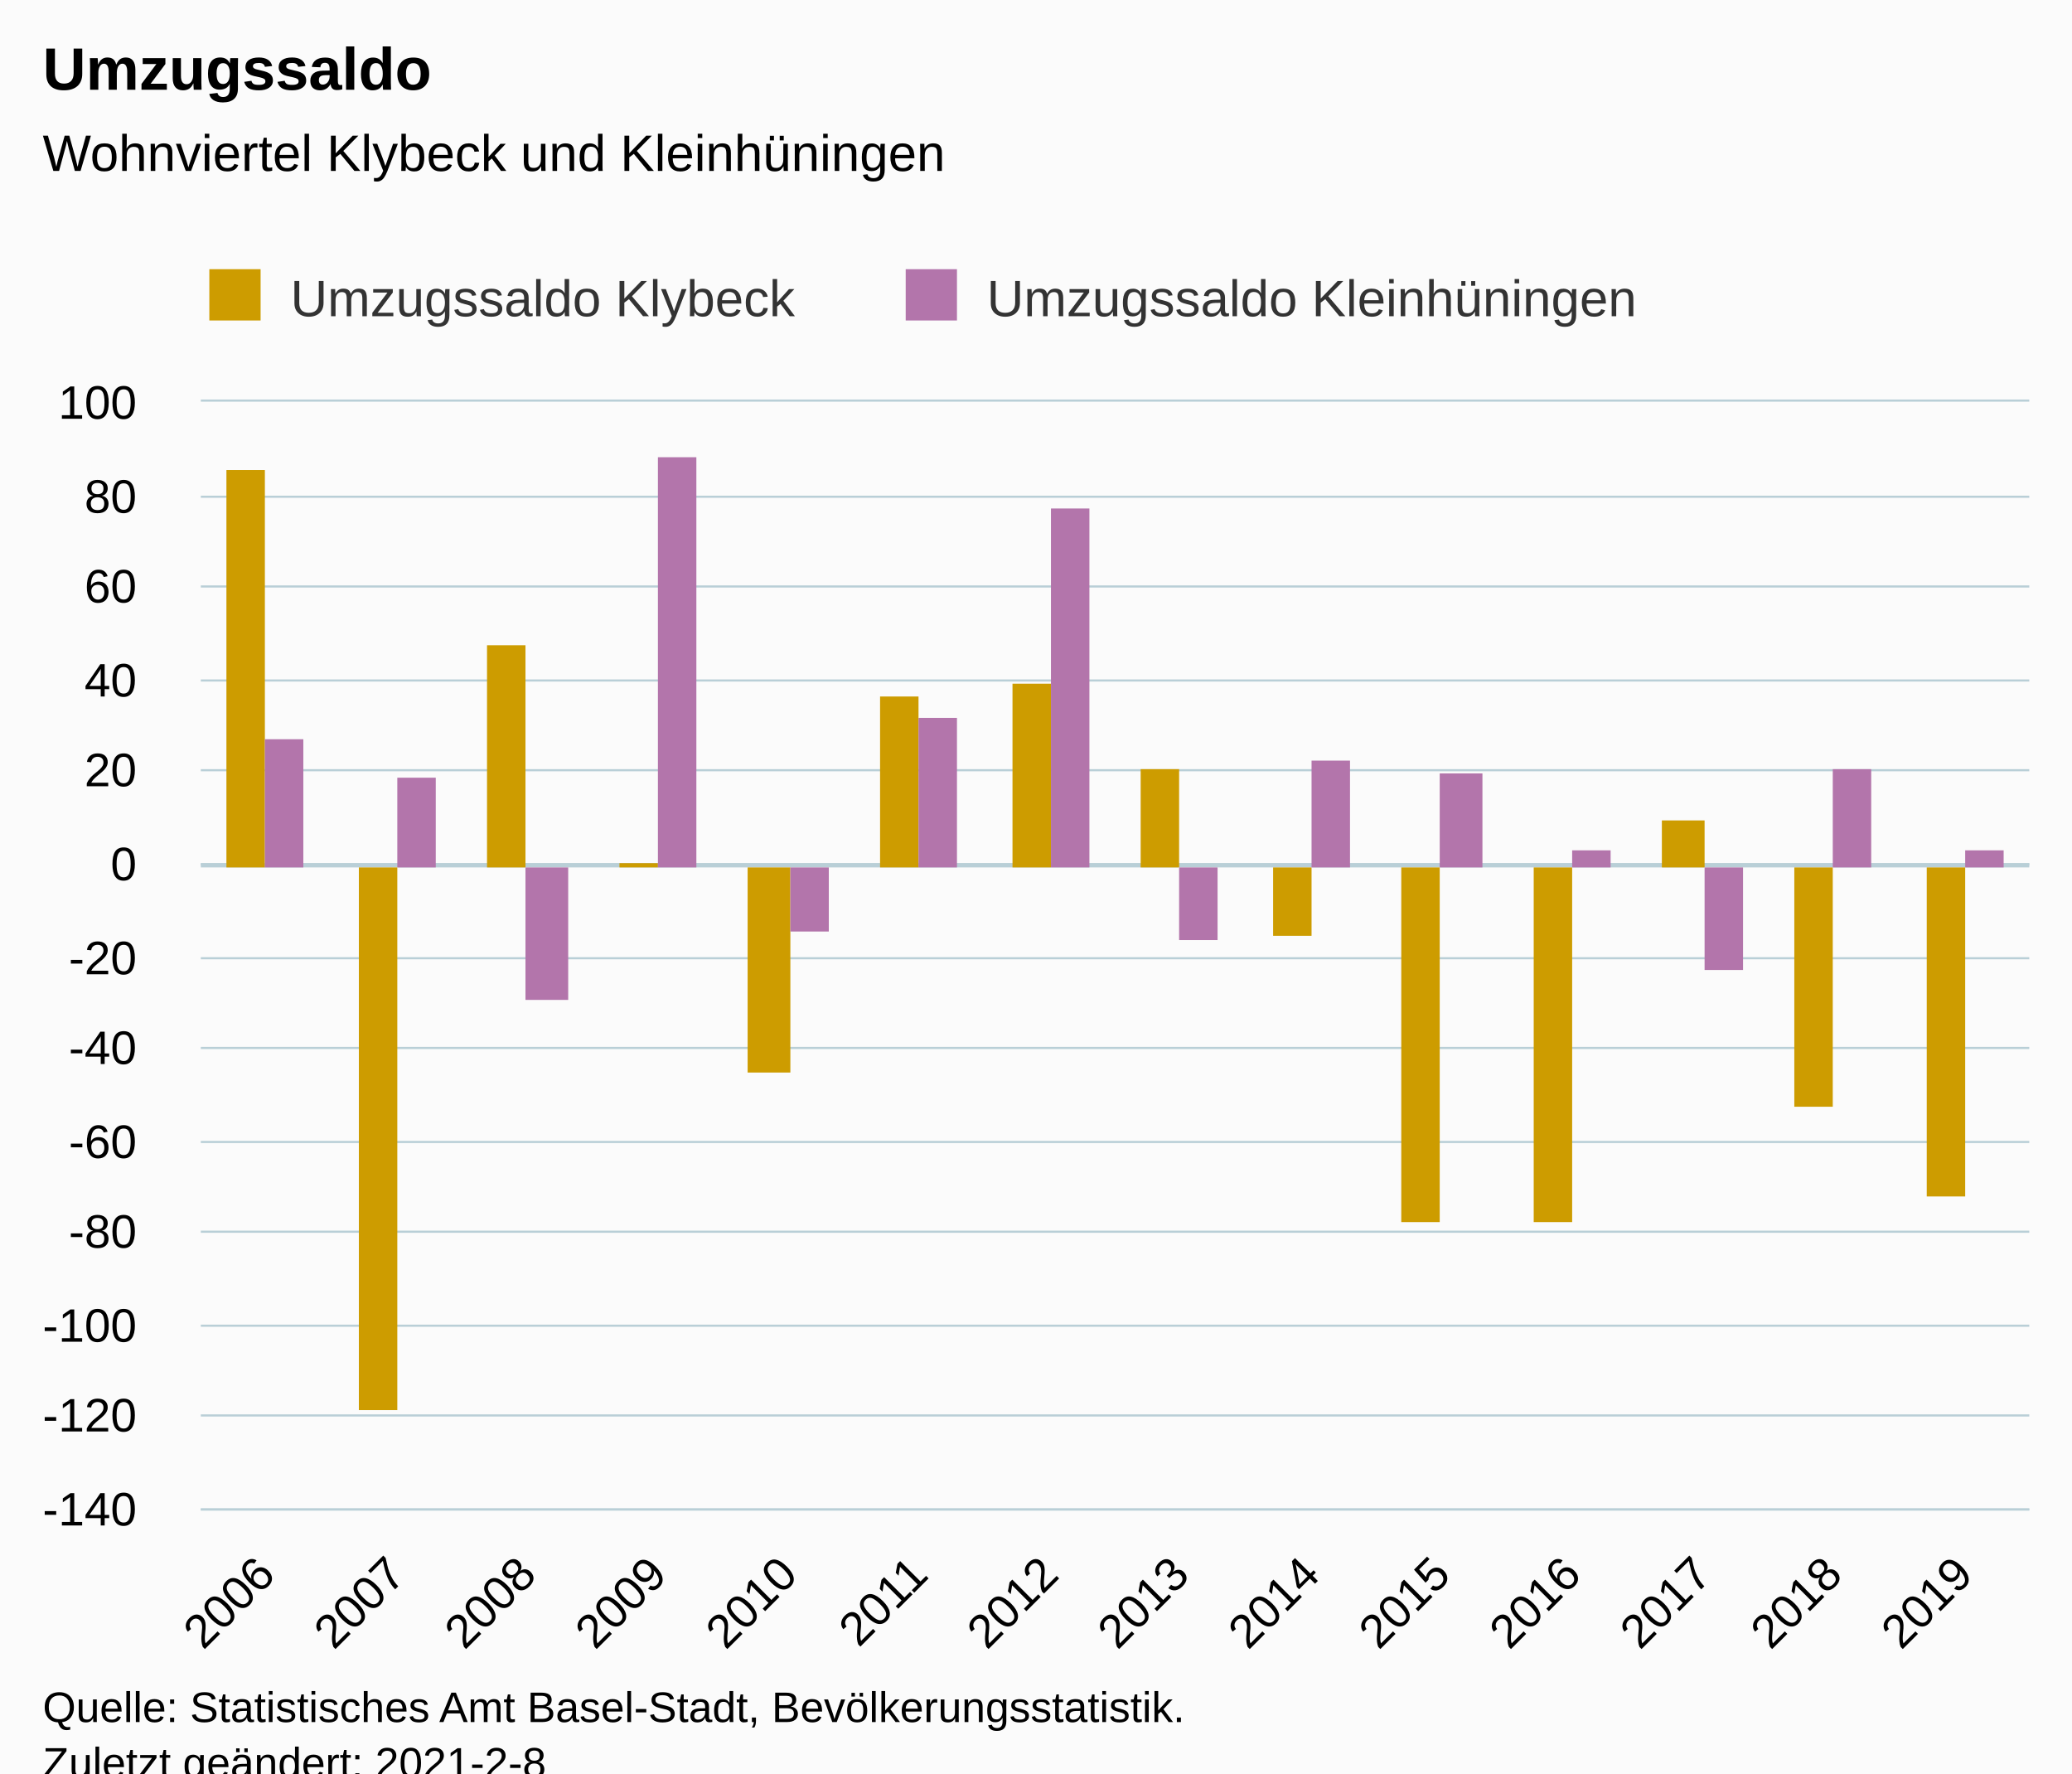
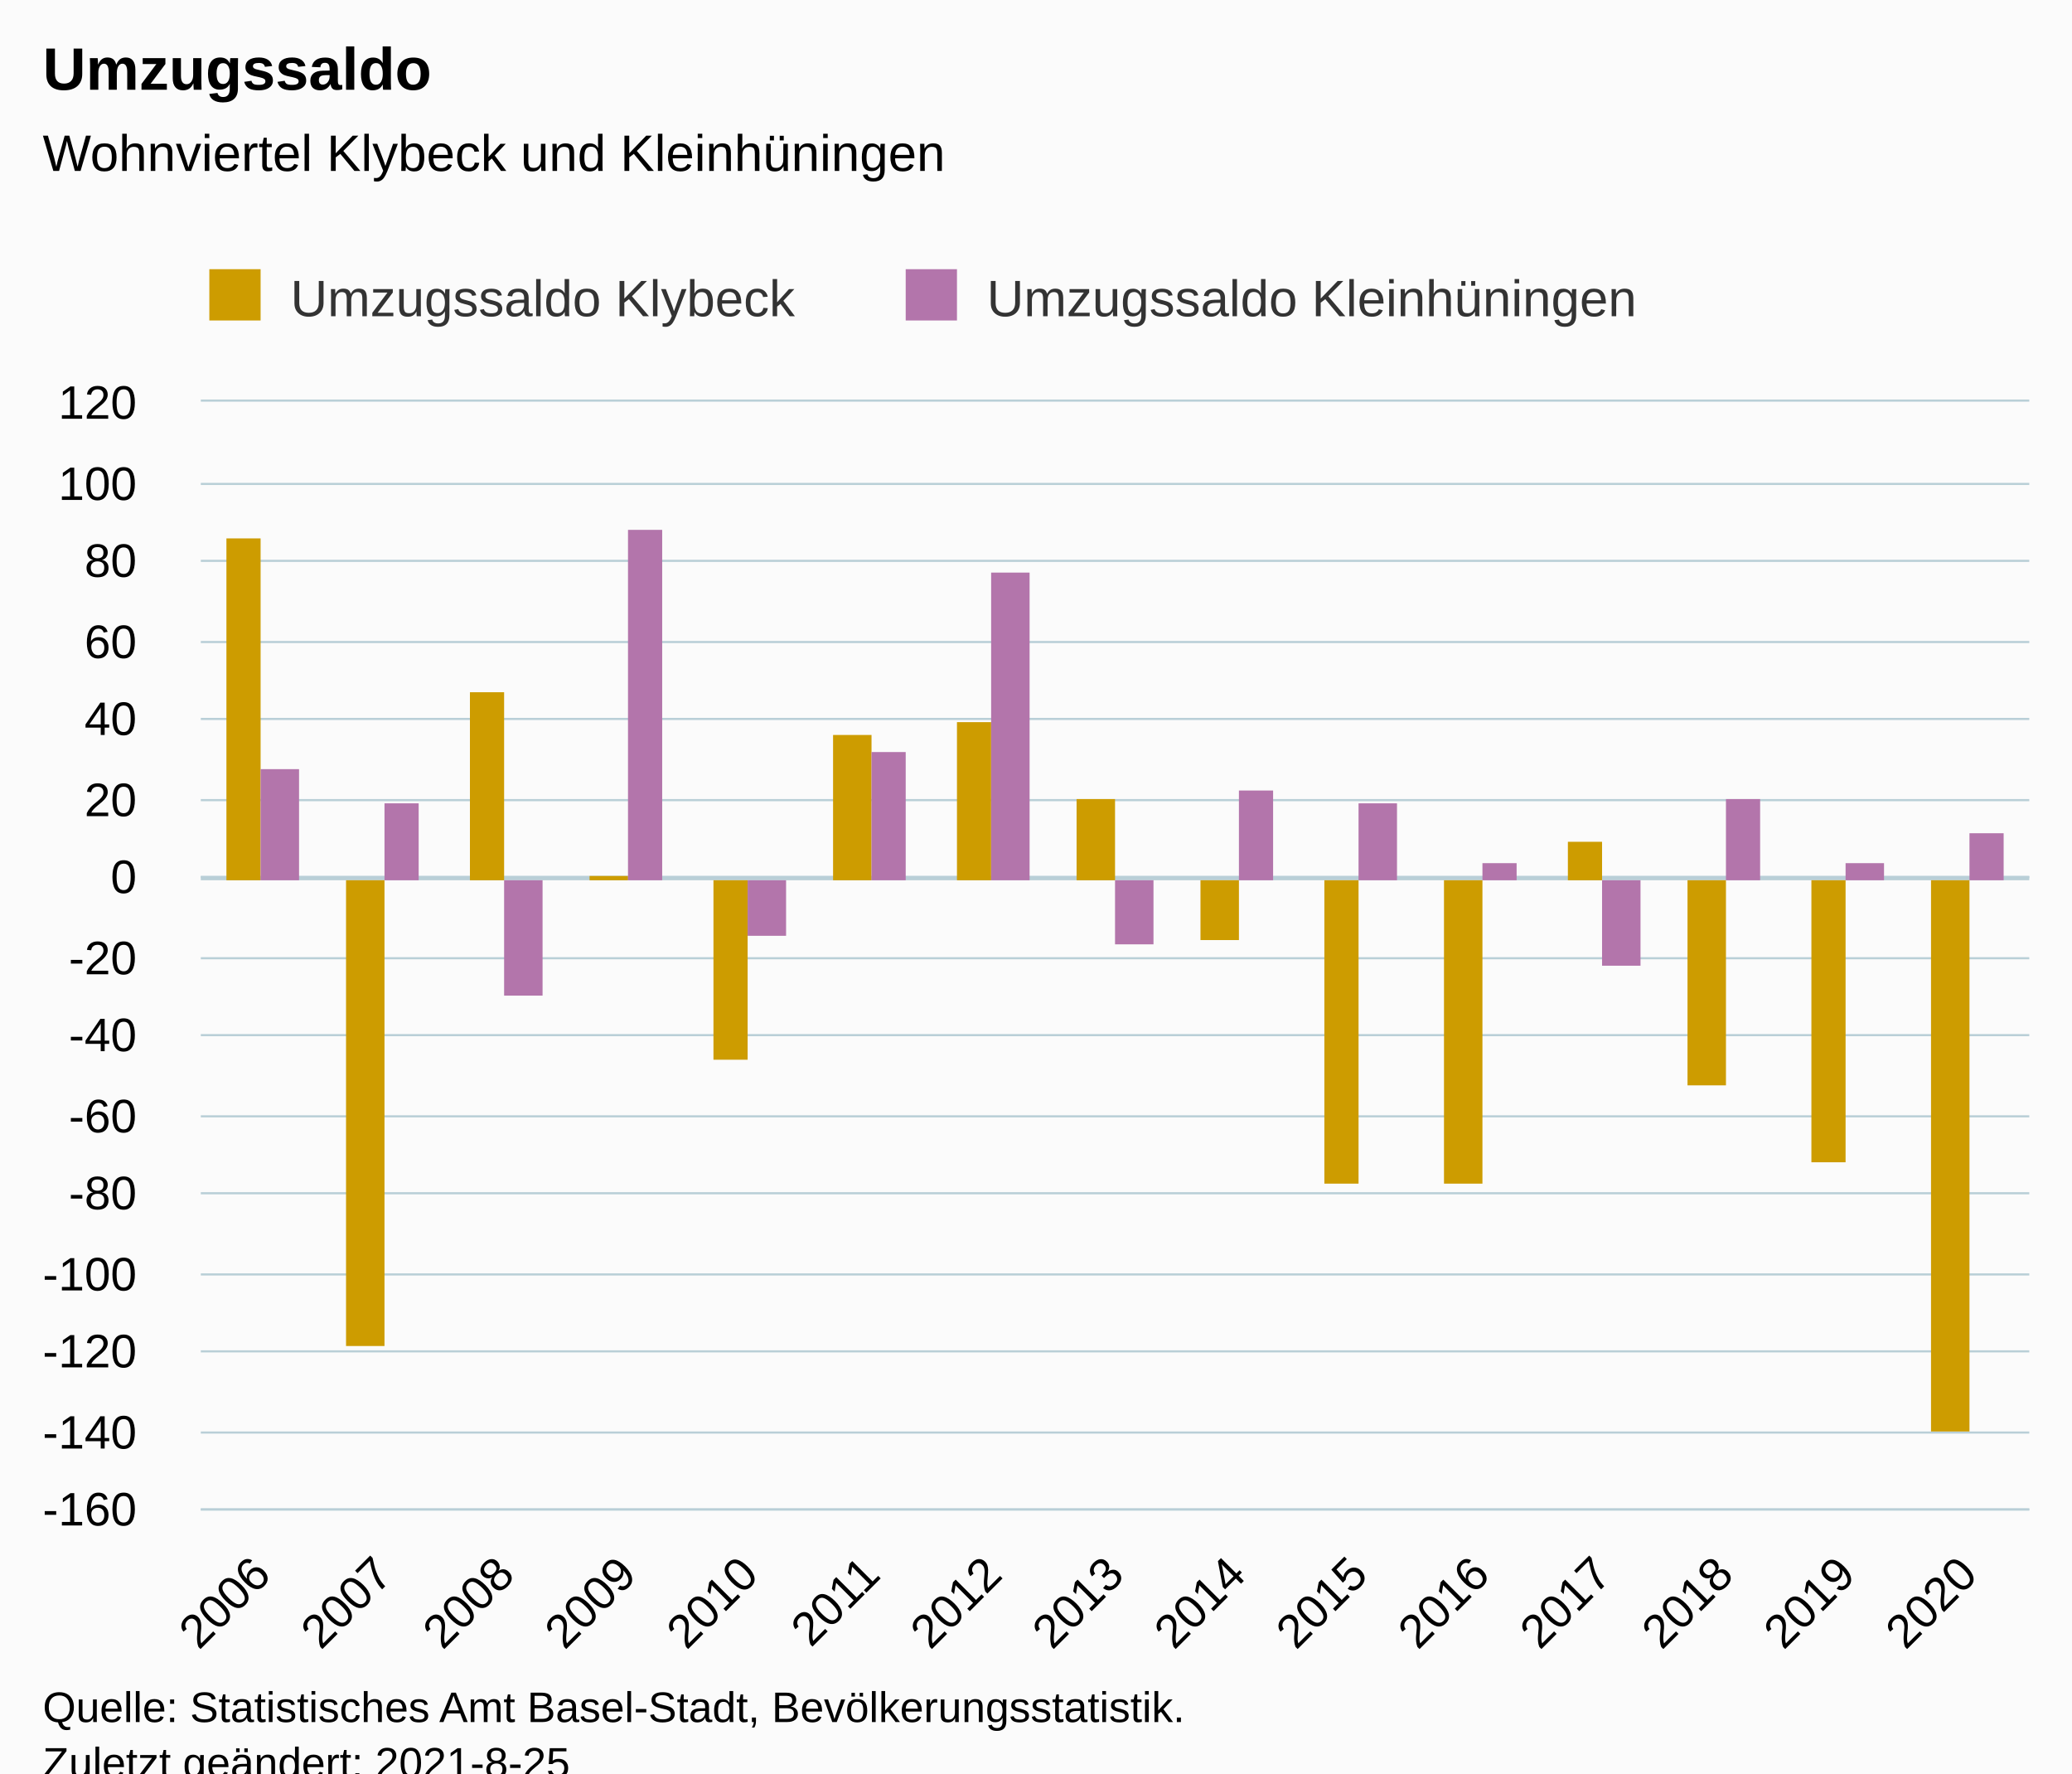
<svg xmlns="http://www.w3.org/2000/svg" version="1.1" class="highcharts-root" style="font-family:Arial;font-size:12px;" viewBox="0 0 485 415">
  <defs>
-     <clipPath id="highcharts-6ukpkz8-34-">
+     <clipPath id="highcharts-1tqw8mz-37-">
      <rect x="0" y="0" width="428" height="259" fill="none" />
    </clipPath>
-     <clipPath id="highcharts-6ukpkz8-49-">
+     <clipPath id="highcharts-1tqw8mz-53-">
      <rect x="0" y="0" width="428" height="259" fill="none" />
+     </clipPath>
+     <clipPath id="highcharts-1tqw8mz-69-">
+       <rect x="47" y="94" width="428" height="259" fill="none" />
    </clipPath>
  </defs>
  <rect fill="#fbfbfb" class="highcharts-background" x="0" y="0" width="485" height="428" rx="0" ry="0" />
  <rect fill="none" class="highcharts-plot-background" x="47" y="94" width="428" height="259" />
  <g class="highcharts-pane-group" data-z-index="0" />
  <g class="highcharts-plot-lines-0" data-z-index="0">
-     <path fill="none" class="highcharts-plot-line " stroke="#B9CFD7" stroke-width="1" d="M 47 202.5 L 475 202.5" />
+     <path fill="none" class="highcharts-plot-line " stroke="#B9CFD7" stroke-width="1" d="M 47 205.5 L 475 205.5" />
  </g>
  <g class="highcharts-grid highcharts-xaxis-grid" data-z-index="1">
-     <path fill="none" data-z-index="1" class="highcharts-grid-line" d="M 77.5 94 L 77.5 353" opacity="1" />
-     <path fill="none" data-z-index="1" class="highcharts-grid-line" d="M 107.5 94 L 107.5 353" opacity="1" />
-     <path fill="none" data-z-index="1" class="highcharts-grid-line" d="M 138.5 94 L 138.5 353" opacity="1" />
-     <path fill="none" data-z-index="1" class="highcharts-grid-line" d="M 168.5 94 L 168.5 353" opacity="1" />
-     <path fill="none" data-z-index="1" class="highcharts-grid-line" d="M 199.5 94 L 199.5 353" opacity="1" />
-     <path fill="none" data-z-index="1" class="highcharts-grid-line" d="M 229.5 94 L 229.5 353" opacity="1" />
-     <path fill="none" data-z-index="1" class="highcharts-grid-line" d="M 260.5 94 L 260.5 353" opacity="1" />
-     <path fill="none" data-z-index="1" class="highcharts-grid-line" d="M 291.5 94 L 291.5 353" opacity="1" />
-     <path fill="none" data-z-index="1" class="highcharts-grid-line" d="M 321.5 94 L 321.5 353" opacity="1" />
-     <path fill="none" data-z-index="1" class="highcharts-grid-line" d="M 352.5 94 L 352.5 353" opacity="1" />
-     <path fill="none" data-z-index="1" class="highcharts-grid-line" d="M 382.5 94 L 382.5 353" opacity="1" />
-     <path fill="none" data-z-index="1" class="highcharts-grid-line" d="M 413.5 94 L 413.5 353" opacity="1" />
-     <path fill="none" data-z-index="1" class="highcharts-grid-line" d="M 443.5 94 L 443.5 353" opacity="1" />
+     <path fill="none" data-z-index="1" class="highcharts-grid-line" d="M 75.5 94 L 75.5 353" opacity="1" />
+     <path fill="none" data-z-index="1" class="highcharts-grid-line" d="M 103.5 94 L 103.5 353" opacity="1" />
+     <path fill="none" data-z-index="1" class="highcharts-grid-line" d="M 132.5 94 L 132.5 353" opacity="1" />
+     <path fill="none" data-z-index="1" class="highcharts-grid-line" d="M 160.5 94 L 160.5 353" opacity="1" />
+     <path fill="none" data-z-index="1" class="highcharts-grid-line" d="M 189.5 94 L 189.5 353" opacity="1" />
+     <path fill="none" data-z-index="1" class="highcharts-grid-line" d="M 217.5 94 L 217.5 353" opacity="1" />
+     <path fill="none" data-z-index="1" class="highcharts-grid-line" d="M 246.5 94 L 246.5 353" opacity="1" />
+     <path fill="none" data-z-index="1" class="highcharts-grid-line" d="M 274.5 94 L 274.5 353" opacity="1" />
+     <path fill="none" data-z-index="1" class="highcharts-grid-line" d="M 303.5 94 L 303.5 353" opacity="1" />
+     <path fill="none" data-z-index="1" class="highcharts-grid-line" d="M 331.5 94 L 331.5 353" opacity="1" />
+     <path fill="none" data-z-index="1" class="highcharts-grid-line" d="M 360.5 94 L 360.5 353" opacity="1" />
+     <path fill="none" data-z-index="1" class="highcharts-grid-line" d="M 388.5 94 L 388.5 353" opacity="1" />
+     <path fill="none" data-z-index="1" class="highcharts-grid-line" d="M 417.5 94 L 417.5 353" opacity="1" />
+     <path fill="none" data-z-index="1" class="highcharts-grid-line" d="M 445.5 94 L 445.5 353" opacity="1" />
    <path fill="none" data-z-index="1" class="highcharts-grid-line" d="M 474.5 94 L 474.5 353" opacity="1" />
    <path fill="none" data-z-index="1" class="highcharts-grid-line" d="M 46.5 94 L 46.5 353" opacity="1" />
  </g>
  <g class="highcharts-grid highcharts-yaxis-grid" data-z-index="1">
    <path fill="none" stroke="#B9CFD7" stroke-width="0.5" data-z-index="1" class="highcharts-grid-line" d="M 47 353.25 L 475 353.25" opacity="1" />
-     <path fill="none" stroke="#B9CFD7" stroke-width="0.5" data-z-index="1" class="highcharts-grid-line" d="M 47 331.25 L 475 331.25" opacity="1" />
-     <path fill="none" stroke="#B9CFD7" stroke-width="0.5" data-z-index="1" class="highcharts-grid-line" d="M 47 310.25 L 475 310.25" opacity="1" />
-     <path fill="none" stroke="#B9CFD7" stroke-width="0.5" data-z-index="1" class="highcharts-grid-line" d="M 47 288.25 L 475 288.25" opacity="1" />
-     <path fill="none" stroke="#B9CFD7" stroke-width="0.5" data-z-index="1" class="highcharts-grid-line" d="M 47 267.25 L 475 267.25" opacity="1" />
-     <path fill="none" stroke="#B9CFD7" stroke-width="0.5" data-z-index="1" class="highcharts-grid-line" d="M 47 245.25 L 475 245.25" opacity="1" />
+     <path fill="none" stroke="#B9CFD7" stroke-width="0.5" data-z-index="1" class="highcharts-grid-line" d="M 47 335.25 L 475 335.25" opacity="1" />
+     <path fill="none" stroke="#B9CFD7" stroke-width="0.5" data-z-index="1" class="highcharts-grid-line" d="M 47 316.25 L 475 316.25" opacity="1" />
+     <path fill="none" stroke="#B9CFD7" stroke-width="0.5" data-z-index="1" class="highcharts-grid-line" d="M 47 298.25 L 475 298.25" opacity="1" />
+     <path fill="none" stroke="#B9CFD7" stroke-width="0.5" data-z-index="1" class="highcharts-grid-line" d="M 47 279.25 L 475 279.25" opacity="1" />
+     <path fill="none" stroke="#B9CFD7" stroke-width="0.5" data-z-index="1" class="highcharts-grid-line" d="M 47 261.25 L 475 261.25" opacity="1" />
+     <path fill="none" stroke="#B9CFD7" stroke-width="0.5" data-z-index="1" class="highcharts-grid-line" d="M 47 242.25 L 475 242.25" opacity="1" />
    <path fill="none" stroke="#B9CFD7" stroke-width="0.5" data-z-index="1" class="highcharts-grid-line" d="M 47 224.25 L 475 224.25" opacity="1" />
-     <path fill="none" stroke="#B9CFD7" stroke-width="0.5" data-z-index="1" class="highcharts-grid-line" d="M 47 202.25 L 475 202.25" opacity="1" />
-     <path fill="none" stroke="#B9CFD7" stroke-width="0.5" data-z-index="1" class="highcharts-grid-line" d="M 47 180.25 L 475 180.25" opacity="1" />
-     <path fill="none" stroke="#B9CFD7" stroke-width="0.5" data-z-index="1" class="highcharts-grid-line" d="M 47 159.25 L 475 159.25" opacity="1" />
-     <path fill="none" stroke="#B9CFD7" stroke-width="0.5" data-z-index="1" class="highcharts-grid-line" d="M 47 137.25 L 475 137.25" opacity="1" />
-     <path fill="none" stroke="#B9CFD7" stroke-width="0.5" data-z-index="1" class="highcharts-grid-line" d="M 47 116.25 L 475 116.25" opacity="1" />
+     <path fill="none" stroke="#B9CFD7" stroke-width="0.5" data-z-index="1" class="highcharts-grid-line" d="M 47 205.25 L 475 205.25" opacity="1" />
+     <path fill="none" stroke="#B9CFD7" stroke-width="0.5" data-z-index="1" class="highcharts-grid-line" d="M 47 187.25 L 475 187.25" opacity="1" />
+     <path fill="none" stroke="#B9CFD7" stroke-width="0.5" data-z-index="1" class="highcharts-grid-line" d="M 47 168.25 L 475 168.25" opacity="1" />
+     <path fill="none" stroke="#B9CFD7" stroke-width="0.5" data-z-index="1" class="highcharts-grid-line" d="M 47 150.25 L 475 150.25" opacity="1" />
+     <path fill="none" stroke="#B9CFD7" stroke-width="0.5" data-z-index="1" class="highcharts-grid-line" d="M 47 131.25 L 475 131.25" opacity="1" />
+     <path fill="none" stroke="#B9CFD7" stroke-width="0.5" data-z-index="1" class="highcharts-grid-line" d="M 47 113.25 L 475 113.25" opacity="1" />
    <path fill="none" stroke="#B9CFD7" stroke-width="0.5" data-z-index="1" class="highcharts-grid-line" d="M 47 93.75 L 475 93.75" opacity="1" />
  </g>
  <rect fill="none" class="highcharts-plot-border" data-z-index="1" x="47" y="94" width="428" height="259" />
  <g class="highcharts-axis highcharts-xaxis" data-z-index="2">
    <path fill="none" class="highcharts-axis-line" stroke="#B9CFD7" stroke-width="0.5" data-z-index="7" d="M 47 353.25 L 475 353.25" />
  </g>
  <g class="highcharts-axis highcharts-yaxis" data-z-index="2">
    <path fill="none" class="highcharts-axis-line" data-z-index="7" d="M 47 94 L 47 353" />
  </g>
  <g class="highcharts-series-group" data-z-index="3">
-     <g class="highcharts-series highcharts-series-0 highcharts-column-series" data-z-index="0.1" opacity="1" transform="translate(47,94) scale(1 1)" clip-path="url(#highcharts-6ukpkz8-49-)">
-       <rect x="6" y="16" width="9" height="93" fill="#cd9c00" opacity="1" class="highcharts-point" />
-       <rect x="37" y="109" width="9" height="127" fill="#cd9c00" opacity="1" class="highcharts-point highcharts-negative" />
-       <rect x="67" y="57" width="9" height="52" fill="#cd9c00" opacity="1" class="highcharts-point" />
-       <rect x="98" y="108" width="9" height="1" fill="#cd9c00" opacity="1" class="highcharts-point" />
-       <rect x="128" y="109" width="10" height="48" fill="#cd9c00" opacity="1" class="highcharts-point highcharts-negative" />
-       <rect x="159" y="69" width="9" height="40" fill="#cd9c00" opacity="1" class="highcharts-point" />
-       <rect x="190" y="66" width="9" height="43" fill="#cd9c00" opacity="1" class="highcharts-point" />
-       <rect x="220" y="86" width="9" height="23" fill="#cd9c00" opacity="1" class="highcharts-point" />
-       <rect x="251" y="109" width="9" height="16" fill="#cd9c00" opacity="1" class="highcharts-point highcharts-negative" />
-       <rect x="281" y="109" width="9" height="83" fill="#cd9c00" opacity="1" class="highcharts-point highcharts-negative" />
-       <rect x="312" y="109" width="9" height="83" fill="#cd9c00" opacity="1" class="highcharts-point highcharts-negative" />
-       <rect x="342" y="98" width="10" height="11" fill="#cd9c00" opacity="1" class="highcharts-point" />
-       <rect x="373" y="109" width="9" height="56" fill="#cd9c00" opacity="1" class="highcharts-point highcharts-negative" />
-       <rect x="404" y="109" width="9" height="77" fill="#cd9c00" opacity="1" class="highcharts-point highcharts-negative" />
+     <g class="highcharts-series highcharts-series-0 highcharts-column-series" data-z-index="0.1" opacity="1" transform="translate(47,94) scale(1 1)" clip-path="url(#highcharts-1tqw8mz-53-)">
+       <rect x="6" y="32" width="8" height="80" fill="#cd9c00" opacity="1" class="highcharts-point" />
+       <rect x="34" y="112" width="9" height="109" fill="#cd9c00" opacity="1" class="highcharts-point highcharts-negative" />
+       <rect x="63" y="68" width="8" height="44" fill="#cd9c00" opacity="1" class="highcharts-point" />
+       <rect x="91" y="111" width="9" height="1" fill="#cd9c00" opacity="1" class="highcharts-point" />
+       <rect x="120" y="112" width="8" height="42" fill="#cd9c00" opacity="1" class="highcharts-point highcharts-negative" />
+       <rect x="148" y="78" width="9" height="34" fill="#cd9c00" opacity="1" class="highcharts-point" />
+       <rect x="177" y="75" width="8" height="37" fill="#cd9c00" opacity="1" class="highcharts-point" />
+       <rect x="205" y="93" width="9" height="19" fill="#cd9c00" opacity="1" class="highcharts-point" />
+       <rect x="234" y="112" width="9" height="14" fill="#cd9c00" opacity="1" class="highcharts-point highcharts-negative" />
+       <rect x="263" y="112" width="8" height="71" fill="#cd9c00" opacity="1" class="highcharts-point highcharts-negative" />
+       <rect x="291" y="112" width="9" height="71" fill="#cd9c00" opacity="1" class="highcharts-point highcharts-negative" />
+       <rect x="320" y="103" width="8" height="9" fill="#cd9c00" opacity="1" class="highcharts-point" />
+       <rect x="348" y="112" width="9" height="48" fill="#cd9c00" opacity="1" class="highcharts-point highcharts-negative" />
+       <rect x="377" y="112" width="8" height="66" fill="#cd9c00" opacity="1" class="highcharts-point highcharts-negative" />
+       <rect x="405" y="112" width="9" height="129" fill="#cd9c00" opacity="1" class="highcharts-point highcharts-negative" />
    </g>
    <g class="highcharts-markers highcharts-series-0 highcharts-column-series" data-z-index="0.1" opacity="1" transform="translate(47,94) scale(1 1)" clip-path="none" />
-     <g class="highcharts-series highcharts-series-1 highcharts-column-series" data-z-index="0.1" opacity="1" transform="translate(47,94) scale(1 1)" clip-path="url(#highcharts-6ukpkz8-49-)">
-       <rect x="15" y="79" width="9" height="30" fill="#b375ab" opacity="1" class="highcharts-point" />
-       <rect x="46" y="88" width="9" height="21" fill="#b375ab" opacity="1" class="highcharts-point" />
-       <rect x="76" y="109" width="10" height="31" fill="#b375ab" opacity="1" class="highcharts-point highcharts-negative" />
-       <rect x="107" y="13" width="9" height="96" fill="#b375ab" opacity="1" class="highcharts-point" />
-       <rect x="138" y="109" width="9" height="15" fill="#b375ab" opacity="1" class="highcharts-point highcharts-negative" />
-       <rect x="168" y="74" width="9" height="35" fill="#b375ab" opacity="1" class="highcharts-point" />
-       <rect x="199" y="25" width="9" height="84" fill="#b375ab" opacity="1" class="highcharts-point" />
-       <rect x="229" y="109" width="9" height="17" fill="#b375ab" opacity="1" class="highcharts-point highcharts-negative" />
-       <rect x="260" y="84" width="9" height="25" fill="#b375ab" opacity="1" class="highcharts-point" />
-       <rect x="290" y="87" width="10" height="22" fill="#b375ab" opacity="1" class="highcharts-point" />
-       <rect x="321" y="105" width="9" height="4" fill="#b375ab" opacity="1" class="highcharts-point" />
-       <rect x="352" y="109" width="9" height="24" fill="#b375ab" opacity="1" class="highcharts-point highcharts-negative" />
-       <rect x="382" y="86" width="9" height="23" fill="#b375ab" opacity="1" class="highcharts-point" />
-       <rect x="413" y="105" width="9" height="4" fill="#b375ab" opacity="1" class="highcharts-point" />
+     <g class="highcharts-series highcharts-series-1 highcharts-column-series" data-z-index="0.1" opacity="1" transform="translate(47,94) scale(1 1)" clip-path="url(#highcharts-1tqw8mz-53-)">
+       <rect x="14" y="86" width="9" height="26" fill="#b375ab" opacity="1" class="highcharts-point" />
+       <rect x="43" y="94" width="8" height="18" fill="#b375ab" opacity="1" class="highcharts-point" />
+       <rect x="71" y="112" width="9" height="27" fill="#b375ab" opacity="1" class="highcharts-point highcharts-negative" />
+       <rect x="100" y="30" width="8" height="82" fill="#b375ab" opacity="1" class="highcharts-point" />
+       <rect x="128" y="112" width="9" height="13" fill="#b375ab" opacity="1" class="highcharts-point highcharts-negative" />
+       <rect x="157" y="82" width="8" height="30" fill="#b375ab" opacity="1" class="highcharts-point" />
+       <rect x="185" y="40" width="9" height="72" fill="#b375ab" opacity="1" class="highcharts-point" />
+       <rect x="214" y="112" width="9" height="15" fill="#b375ab" opacity="1" class="highcharts-point highcharts-negative" />
+       <rect x="243" y="91" width="8" height="21" fill="#b375ab" opacity="1" class="highcharts-point" />
+       <rect x="271" y="94" width="9" height="18" fill="#b375ab" opacity="1" class="highcharts-point" />
+       <rect x="300" y="108" width="8" height="4" fill="#b375ab" opacity="1" class="highcharts-point" />
+       <rect x="328" y="112" width="9" height="20" fill="#b375ab" opacity="1" class="highcharts-point highcharts-negative" />
+       <rect x="357" y="93" width="8" height="19" fill="#b375ab" opacity="1" class="highcharts-point" />
+       <rect x="385" y="108" width="9" height="4" fill="#b375ab" opacity="1" class="highcharts-point" />
+       <rect x="414" y="101" width="8" height="11" fill="#b375ab" opacity="1" class="highcharts-point" />
    </g>
    <g class="highcharts-markers highcharts-series-1 highcharts-column-series" data-z-index="0.1" opacity="1" transform="translate(47,94) scale(1 1)" clip-path="none" />
  </g>
  <text x="10" text-anchor="start" class="highcharts-title" data-z-index="4" style="color:#000000;font-size:14px;font-weight:bold;fill:#000000;" y="21">
    <tspan>Umzugssaldo</tspan>
  </text>
  <text x="10" text-anchor="start" class="highcharts-subtitle" data-z-index="4" style="color:#000000;font-size:12px;font-weight:normal;fill:#000000;" y="40">
    <tspan>Wohnviertel Klybeck und Kleinhüningen</tspan>
  </text>
  <text x="10" text-anchor="start" class="highcharts-caption" data-z-index="4" style="color:#666666;fill:#666666;" y="400" />
  <g class="highcharts-legend" data-z-index="7" transform="translate(39,56)">
    <rect fill="none" class="highcharts-legend-box" rx="0" ry="0" x="0" y="0" width="360" height="26" visibility="visible" />
    <g data-z-index="1">
      <g>
        <g class="highcharts-legend-item highcharts-column-series highcharts-color-undefined highcharts-series-0" data-z-index="1" transform="translate(8,3)">
          <text x="21" style="color:#333333;cursor:pointer;font-size:12px;font-weight:normal;fill:#333333;" text-anchor="start" data-z-index="2" y="15">
            <tspan>Umzugssaldo Klybeck</tspan>
          </text>
          <rect x="2" y="4" width="12" height="12" fill="#cd9c00" class="highcharts-point" data-z-index="3" />
        </g>
        <g class="highcharts-legend-item highcharts-column-series highcharts-color-undefined highcharts-series-1" data-z-index="1" transform="translate(171,3)">
          <text x="21" y="15" style="color:#333333;cursor:pointer;font-size:12px;font-weight:normal;fill:#333333;" text-anchor="start" data-z-index="2">
            <tspan>Umzugssaldo Kleinhüningen</tspan>
          </text>
          <rect x="2" y="4" width="12" height="12" fill="#b375ab" class="highcharts-point" data-z-index="3" />
        </g>
      </g>
    </g>
  </g>
  <g class="highcharts-axis-labels highcharts-xaxis-labels" data-z-index="7">
-     <text x="64.878" style="color:#000000;cursor:default;font-size:11px;fill:#000000;" text-anchor="end" transform="translate(0,0) rotate(-45 64.87844 369)" y="369" opacity="1">2006</text>
-     <text x="95.45" style="color:#000000;cursor:default;font-size:11px;fill:#000000;" text-anchor="end" transform="translate(0,0) rotate(-45 95.44987 369)" y="369" opacity="1">2007</text>
-     <text x="126.021" style="color:#000000;cursor:default;font-size:11px;fill:#000000;" text-anchor="end" transform="translate(0,0) rotate(-45 126.0213 369)" y="369" opacity="1">2008</text>
-     <text x="156.593" style="color:#000000;cursor:default;font-size:11px;fill:#000000;" text-anchor="end" transform="translate(0,0) rotate(-45 156.5927 369)" y="369" opacity="1">2009</text>
-     <text x="187.164" style="color:#000000;cursor:default;font-size:11px;fill:#000000;" text-anchor="end" transform="translate(0,0) rotate(-45 187.1642 369)" y="369" opacity="1">2010</text>
-     <text x="217.736" style="color:#000000;cursor:default;font-size:11px;fill:#000000;" text-anchor="end" transform="translate(0,0) rotate(-45 217.7356 369)" y="369" opacity="1">2011</text>
-     <text x="248.307" style="color:#000000;cursor:default;font-size:11px;fill:#000000;" text-anchor="end" transform="translate(0,0) rotate(-45 248.307 369)" y="369" opacity="1">2012</text>
-     <text x="278.878" style="color:#000000;cursor:default;font-size:11px;fill:#000000;" text-anchor="end" transform="translate(0,0) rotate(-45 278.8784 369)" y="369" opacity="1">2013</text>
-     <text x="309.45" style="color:#000000;cursor:default;font-size:11px;fill:#000000;" text-anchor="end" transform="translate(0,0) rotate(-45 309.4499 369)" y="369" opacity="1">2014</text>
-     <text x="340.021" style="color:#000000;cursor:default;font-size:11px;fill:#000000;" text-anchor="end" transform="translate(0,0) rotate(-45 340.0213 369)" y="369" opacity="1">2015</text>
-     <text x="370.593" style="color:#000000;cursor:default;font-size:11px;fill:#000000;" text-anchor="end" transform="translate(0,0) rotate(-45 370.5927 369)" y="369" opacity="1">2016</text>
-     <text x="401.164" style="color:#000000;cursor:default;font-size:11px;fill:#000000;" text-anchor="end" transform="translate(0,0) rotate(-45 401.1642 369)" y="369" opacity="1">2017</text>
-     <text x="431.736" style="color:#000000;cursor:default;font-size:11px;fill:#000000;" text-anchor="end" transform="translate(0,0) rotate(-45 431.7356 369)" y="369" opacity="1">2018</text>
-     <text x="462.307" style="color:#000000;cursor:default;font-size:11px;fill:#000000;" text-anchor="end" transform="translate(0,0) rotate(-45 462.307 369)" y="369" opacity="1">2019</text>
+     <text x="63.859" style="color:#000000;cursor:default;font-size:11px;fill:#000000;" text-anchor="end" transform="translate(0,0) rotate(-45 63.85939 369)" y="369" opacity="1">2006</text>
+     <text x="92.393" style="color:#000000;cursor:default;font-size:11px;fill:#000000;" text-anchor="end" transform="translate(0,0) rotate(-45 92.39272 369)" y="369" opacity="1">2007</text>
+     <text x="120.926" style="color:#000000;cursor:default;font-size:11px;fill:#000000;" text-anchor="end" transform="translate(0,0) rotate(-45 120.9261 369)" y="369" opacity="1">2008</text>
+     <text x="149.459" style="color:#000000;cursor:default;font-size:11px;fill:#000000;" text-anchor="end" transform="translate(0,0) rotate(-45 149.4594 369)" y="369" opacity="1">2009</text>
+     <text x="177.993" style="color:#000000;cursor:default;font-size:11px;fill:#000000;" text-anchor="end" transform="translate(0,0) rotate(-45 177.9927 369)" y="369" opacity="1">2010</text>
+     <text x="206.526" style="color:#000000;cursor:default;font-size:11px;fill:#000000;" text-anchor="end" transform="translate(0,0) rotate(-45 206.5261 369)" y="369" opacity="1">2011</text>
+     <text x="235.059" style="color:#000000;cursor:default;font-size:11px;fill:#000000;" text-anchor="end" transform="translate(0,0) rotate(-45 235.0594 369)" y="369" opacity="1">2012</text>
+     <text x="263.593" style="color:#000000;cursor:default;font-size:11px;fill:#000000;" text-anchor="end" transform="translate(0,0) rotate(-45 263.5927 369)" y="369" opacity="1">2013</text>
+     <text x="292.126" style="color:#000000;cursor:default;font-size:11px;fill:#000000;" text-anchor="end" transform="translate(0,0) rotate(-45 292.1261 369)" y="369" opacity="1">2014</text>
+     <text x="320.659" style="color:#000000;cursor:default;font-size:11px;fill:#000000;" text-anchor="end" transform="translate(0,0) rotate(-45 320.6594 369)" y="369" opacity="1">2015</text>
+     <text x="349.193" style="color:#000000;cursor:default;font-size:11px;fill:#000000;" text-anchor="end" transform="translate(0,0) rotate(-45 349.1927 369)" y="369" opacity="1">2016</text>
+     <text x="377.726" style="color:#000000;cursor:default;font-size:11px;fill:#000000;" text-anchor="end" transform="translate(0,0) rotate(-45 377.7261 369)" y="369" opacity="1">2017</text>
+     <text x="406.259" style="color:#000000;cursor:default;font-size:11px;fill:#000000;" text-anchor="end" transform="translate(0,0) rotate(-45 406.2594 369)" y="369" opacity="1">2018</text>
+     <text x="434.793" style="color:#000000;cursor:default;font-size:11px;fill:#000000;" text-anchor="end" transform="translate(0,0) rotate(-45 434.7927 369)" y="369" opacity="1">2019</text>
+     <text x="463.326" style="color:#000000;cursor:default;font-size:11px;fill:#000000;" text-anchor="end" transform="translate(0,0) rotate(-45 463.3261 369)" y="369" opacity="1">2020</text>
  </g>
  <g class="highcharts-axis-labels highcharts-yaxis-labels" data-z-index="7">
-     <text x="32" style="color:#000000;cursor:default;font-size:11px;fill:#000000;" text-anchor="end" transform="translate(0,0)" y="357" opacity="1">-140</text>
-     <text x="32" style="color:#000000;cursor:default;font-size:11px;fill:#000000;" text-anchor="end" transform="translate(0,0)" y="335" opacity="1">-120</text>
-     <text x="32" style="color:#000000;cursor:default;font-size:11px;fill:#000000;" text-anchor="end" transform="translate(0,0)" y="314" opacity="1">-100</text>
-     <text x="32" style="color:#000000;cursor:default;font-size:11px;fill:#000000;" text-anchor="end" transform="translate(0,0)" y="292" opacity="1">-80</text>
-     <text x="32" style="color:#000000;cursor:default;font-size:11px;fill:#000000;" text-anchor="end" transform="translate(0,0)" y="271" opacity="1">-60</text>
-     <text x="32" style="color:#000000;cursor:default;font-size:11px;fill:#000000;" text-anchor="end" transform="translate(0,0)" y="249" opacity="1">-40</text>
+     <text x="32" style="color:#000000;cursor:default;font-size:11px;fill:#000000;" text-anchor="end" transform="translate(0,0)" y="357" opacity="1">-160</text>
+     <text x="32" style="color:#000000;cursor:default;font-size:11px;fill:#000000;" text-anchor="end" transform="translate(0,0)" y="339" opacity="1">-140</text>
+     <text x="32" style="color:#000000;cursor:default;font-size:11px;fill:#000000;" text-anchor="end" transform="translate(0,0)" y="320" opacity="1">-120</text>
+     <text x="32" style="color:#000000;cursor:default;font-size:11px;fill:#000000;" text-anchor="end" transform="translate(0,0)" y="302" opacity="1">-100</text>
+     <text x="32" style="color:#000000;cursor:default;font-size:11px;fill:#000000;" text-anchor="end" transform="translate(0,0)" y="283" opacity="1">-80</text>
+     <text x="32" style="color:#000000;cursor:default;font-size:11px;fill:#000000;" text-anchor="end" transform="translate(0,0)" y="265" opacity="1">-60</text>
+     <text x="32" style="color:#000000;cursor:default;font-size:11px;fill:#000000;" text-anchor="end" transform="translate(0,0)" y="246" opacity="1">-40</text>
    <text x="32" style="color:#000000;cursor:default;font-size:11px;fill:#000000;" text-anchor="end" transform="translate(0,0)" y="228" opacity="1">-20</text>
-     <text x="32" style="color:#000000;cursor:default;font-size:11px;fill:#000000;" text-anchor="end" transform="translate(0,0)" y="206" opacity="1">0</text>
-     <text x="32" style="color:#000000;cursor:default;font-size:11px;fill:#000000;" text-anchor="end" transform="translate(0,0)" y="184" opacity="1">20</text>
-     <text x="32" style="color:#000000;cursor:default;font-size:11px;fill:#000000;" text-anchor="end" transform="translate(0,0)" y="163" opacity="1">40</text>
-     <text x="32" style="color:#000000;cursor:default;font-size:11px;fill:#000000;" text-anchor="end" transform="translate(0,0)" y="141" opacity="1">60</text>
-     <text x="32" style="color:#000000;cursor:default;font-size:11px;fill:#000000;" text-anchor="end" transform="translate(0,0)" y="120" opacity="1">80</text>
-     <text x="32" style="color:#000000;cursor:default;font-size:11px;fill:#000000;" text-anchor="end" transform="translate(0,0)" y="98" opacity="1">100</text>
+     <text x="32" style="color:#000000;cursor:default;font-size:11px;fill:#000000;" text-anchor="end" transform="translate(0,0)" y="209" opacity="1">0</text>
+     <text x="32" style="color:#000000;cursor:default;font-size:11px;fill:#000000;" text-anchor="end" transform="translate(0,0)" y="191" opacity="1">20</text>
+     <text x="32" style="color:#000000;cursor:default;font-size:11px;fill:#000000;" text-anchor="end" transform="translate(0,0)" y="172" opacity="1">40</text>
+     <text x="32" style="color:#000000;cursor:default;font-size:11px;fill:#000000;" text-anchor="end" transform="translate(0,0)" y="154" opacity="1">60</text>
+     <text x="32" style="color:#000000;cursor:default;font-size:11px;fill:#000000;" text-anchor="end" transform="translate(0,0)" y="135" opacity="1">80</text>
+     <text x="32" style="color:#000000;cursor:default;font-size:11px;fill:#000000;" text-anchor="end" transform="translate(0,0)" y="117" opacity="1">100</text>
+     <text x="32" style="color:#000000;cursor:default;font-size:11px;fill:#000000;" text-anchor="end" transform="translate(0,0)" y="98" opacity="1">120</text>
  </g>
  <text x="10" class="highcharts-credits" text-anchor="start" data-z-index="8" style="cursor:default;color:#000000;font-size:10px;fill:#000000;" y="403">
    <tspan>Quelle: Statistisches Amt Basel-Stadt, Bevölkerungsstatistik.</tspan>
-     <tspan x="10" dy="13">Zuletzt geändert: 2021-2-8</tspan>
+     <tspan x="10" dy="13">Zuletzt geändert: 2021-8-25</tspan>
  </text>
+   <g class="highcharts-control-points" data-z-index="99" clip-path="url(#highcharts-1tqw8mz-69-)" />
</svg>
